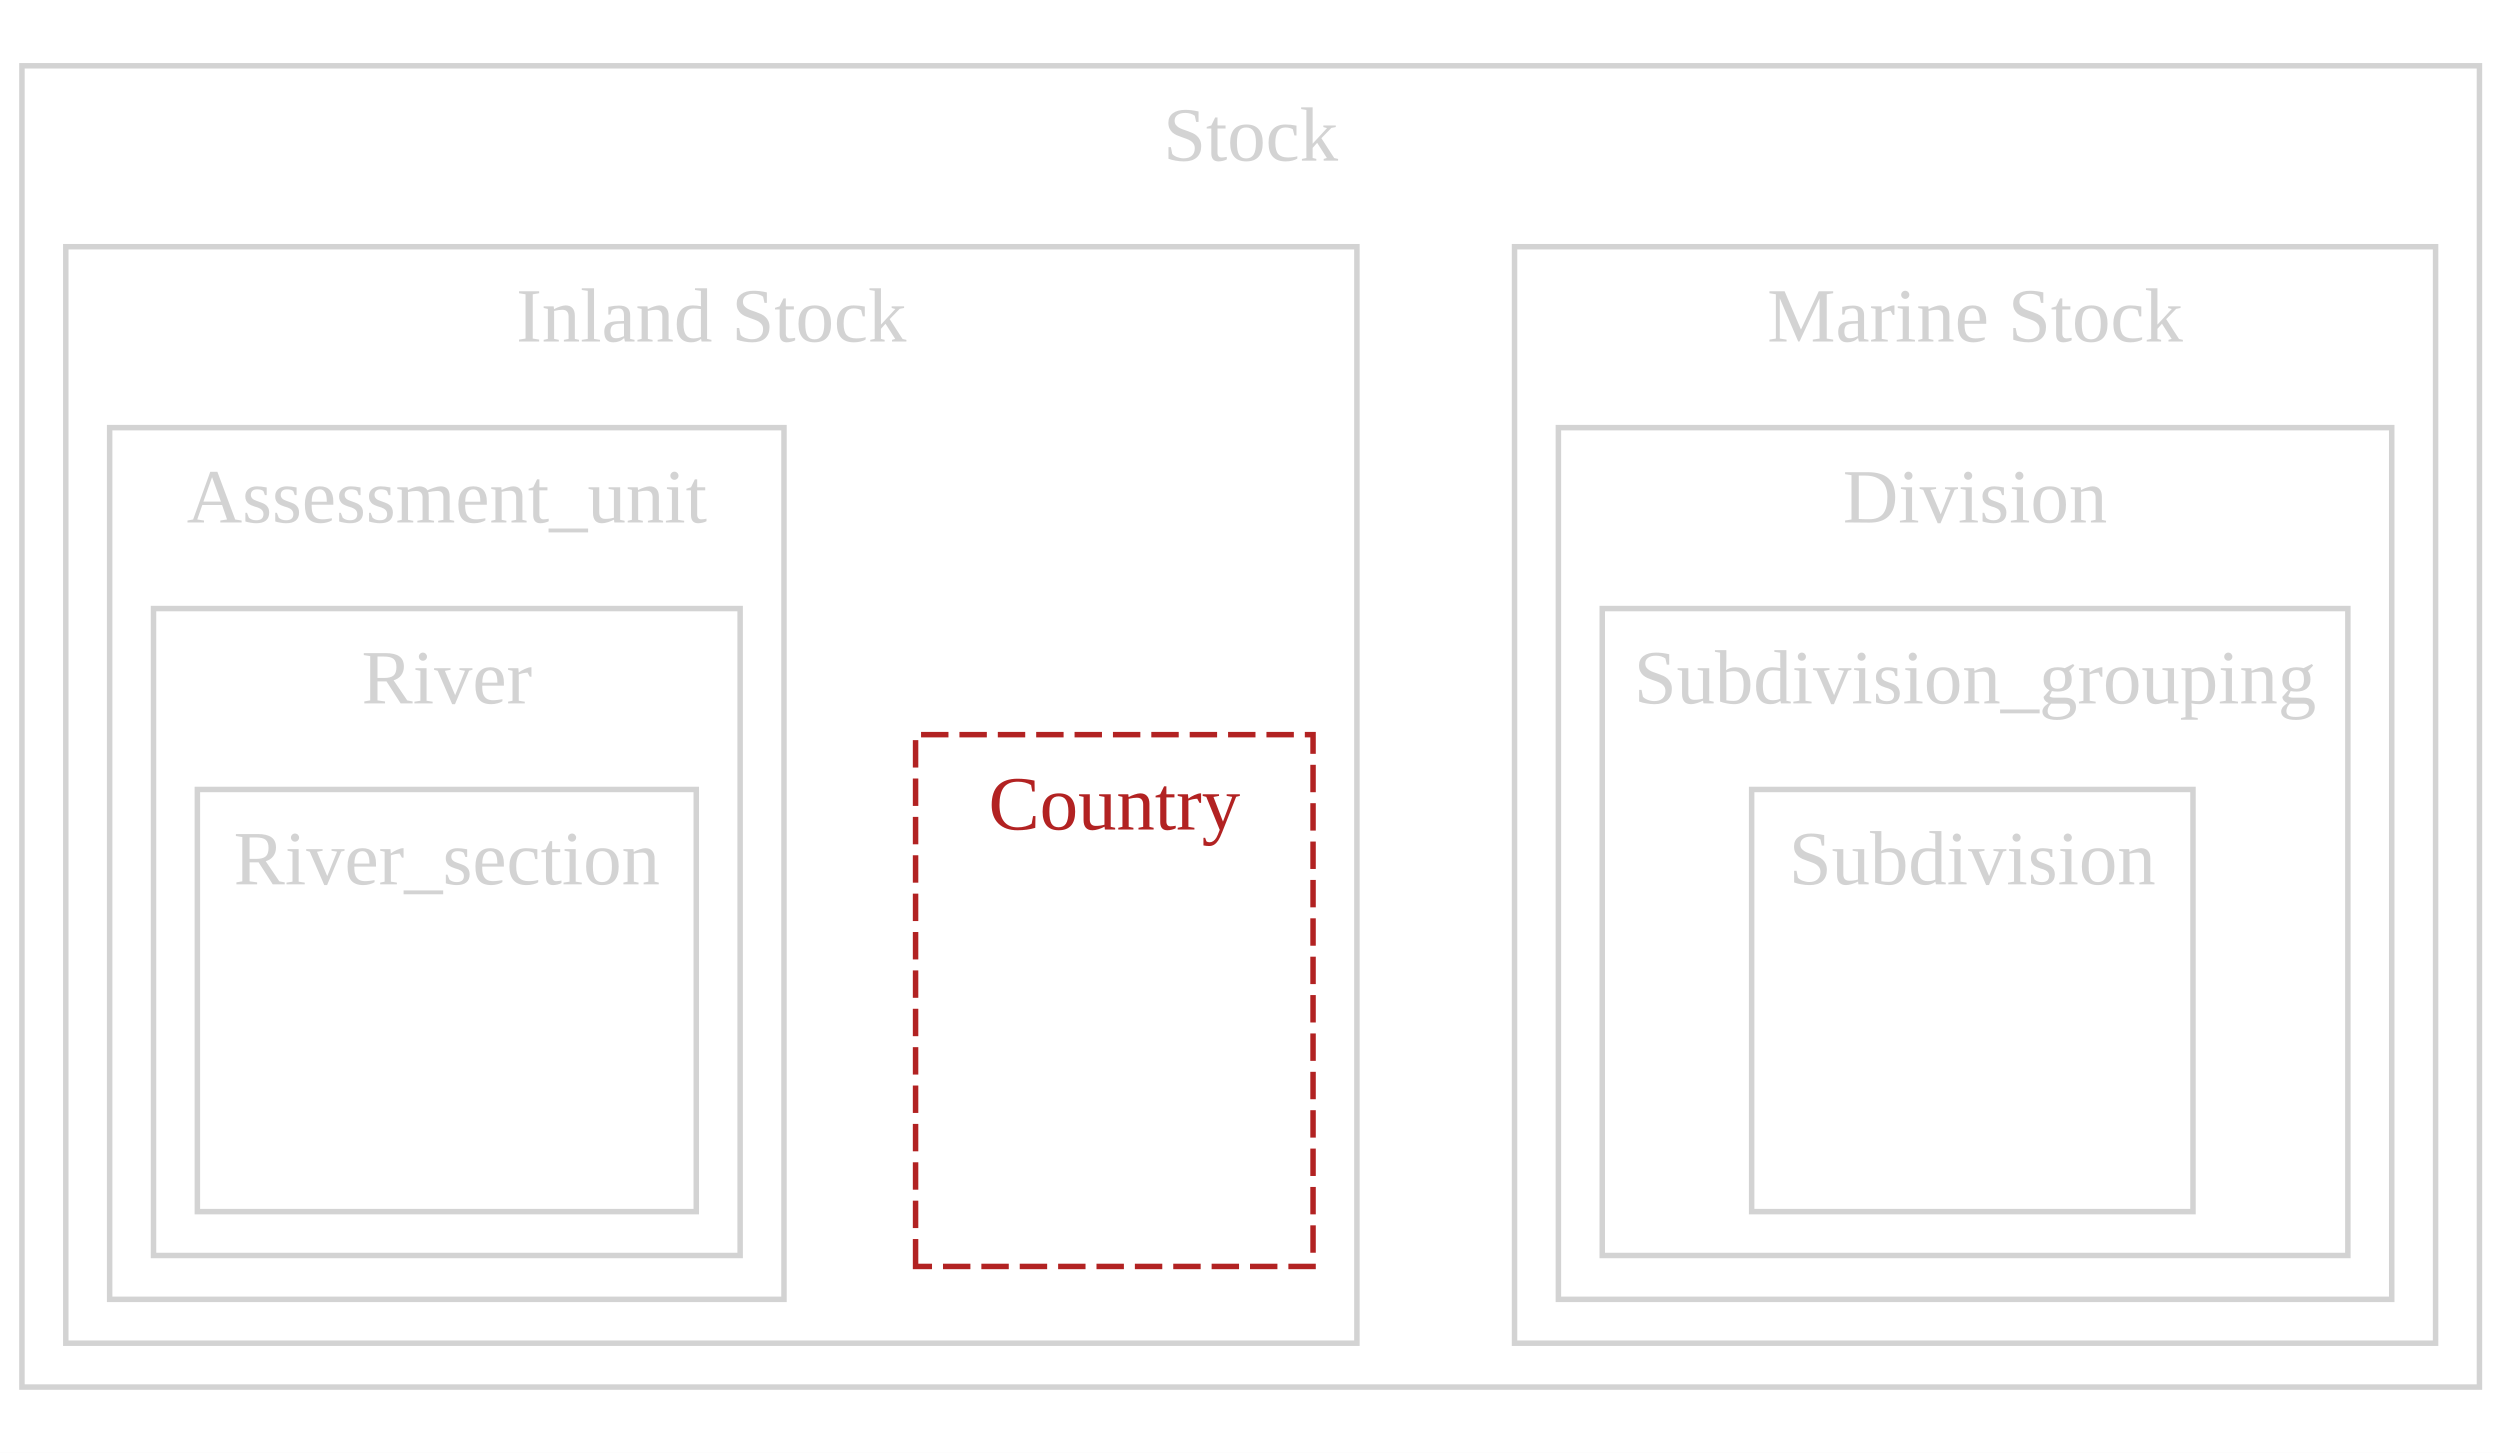
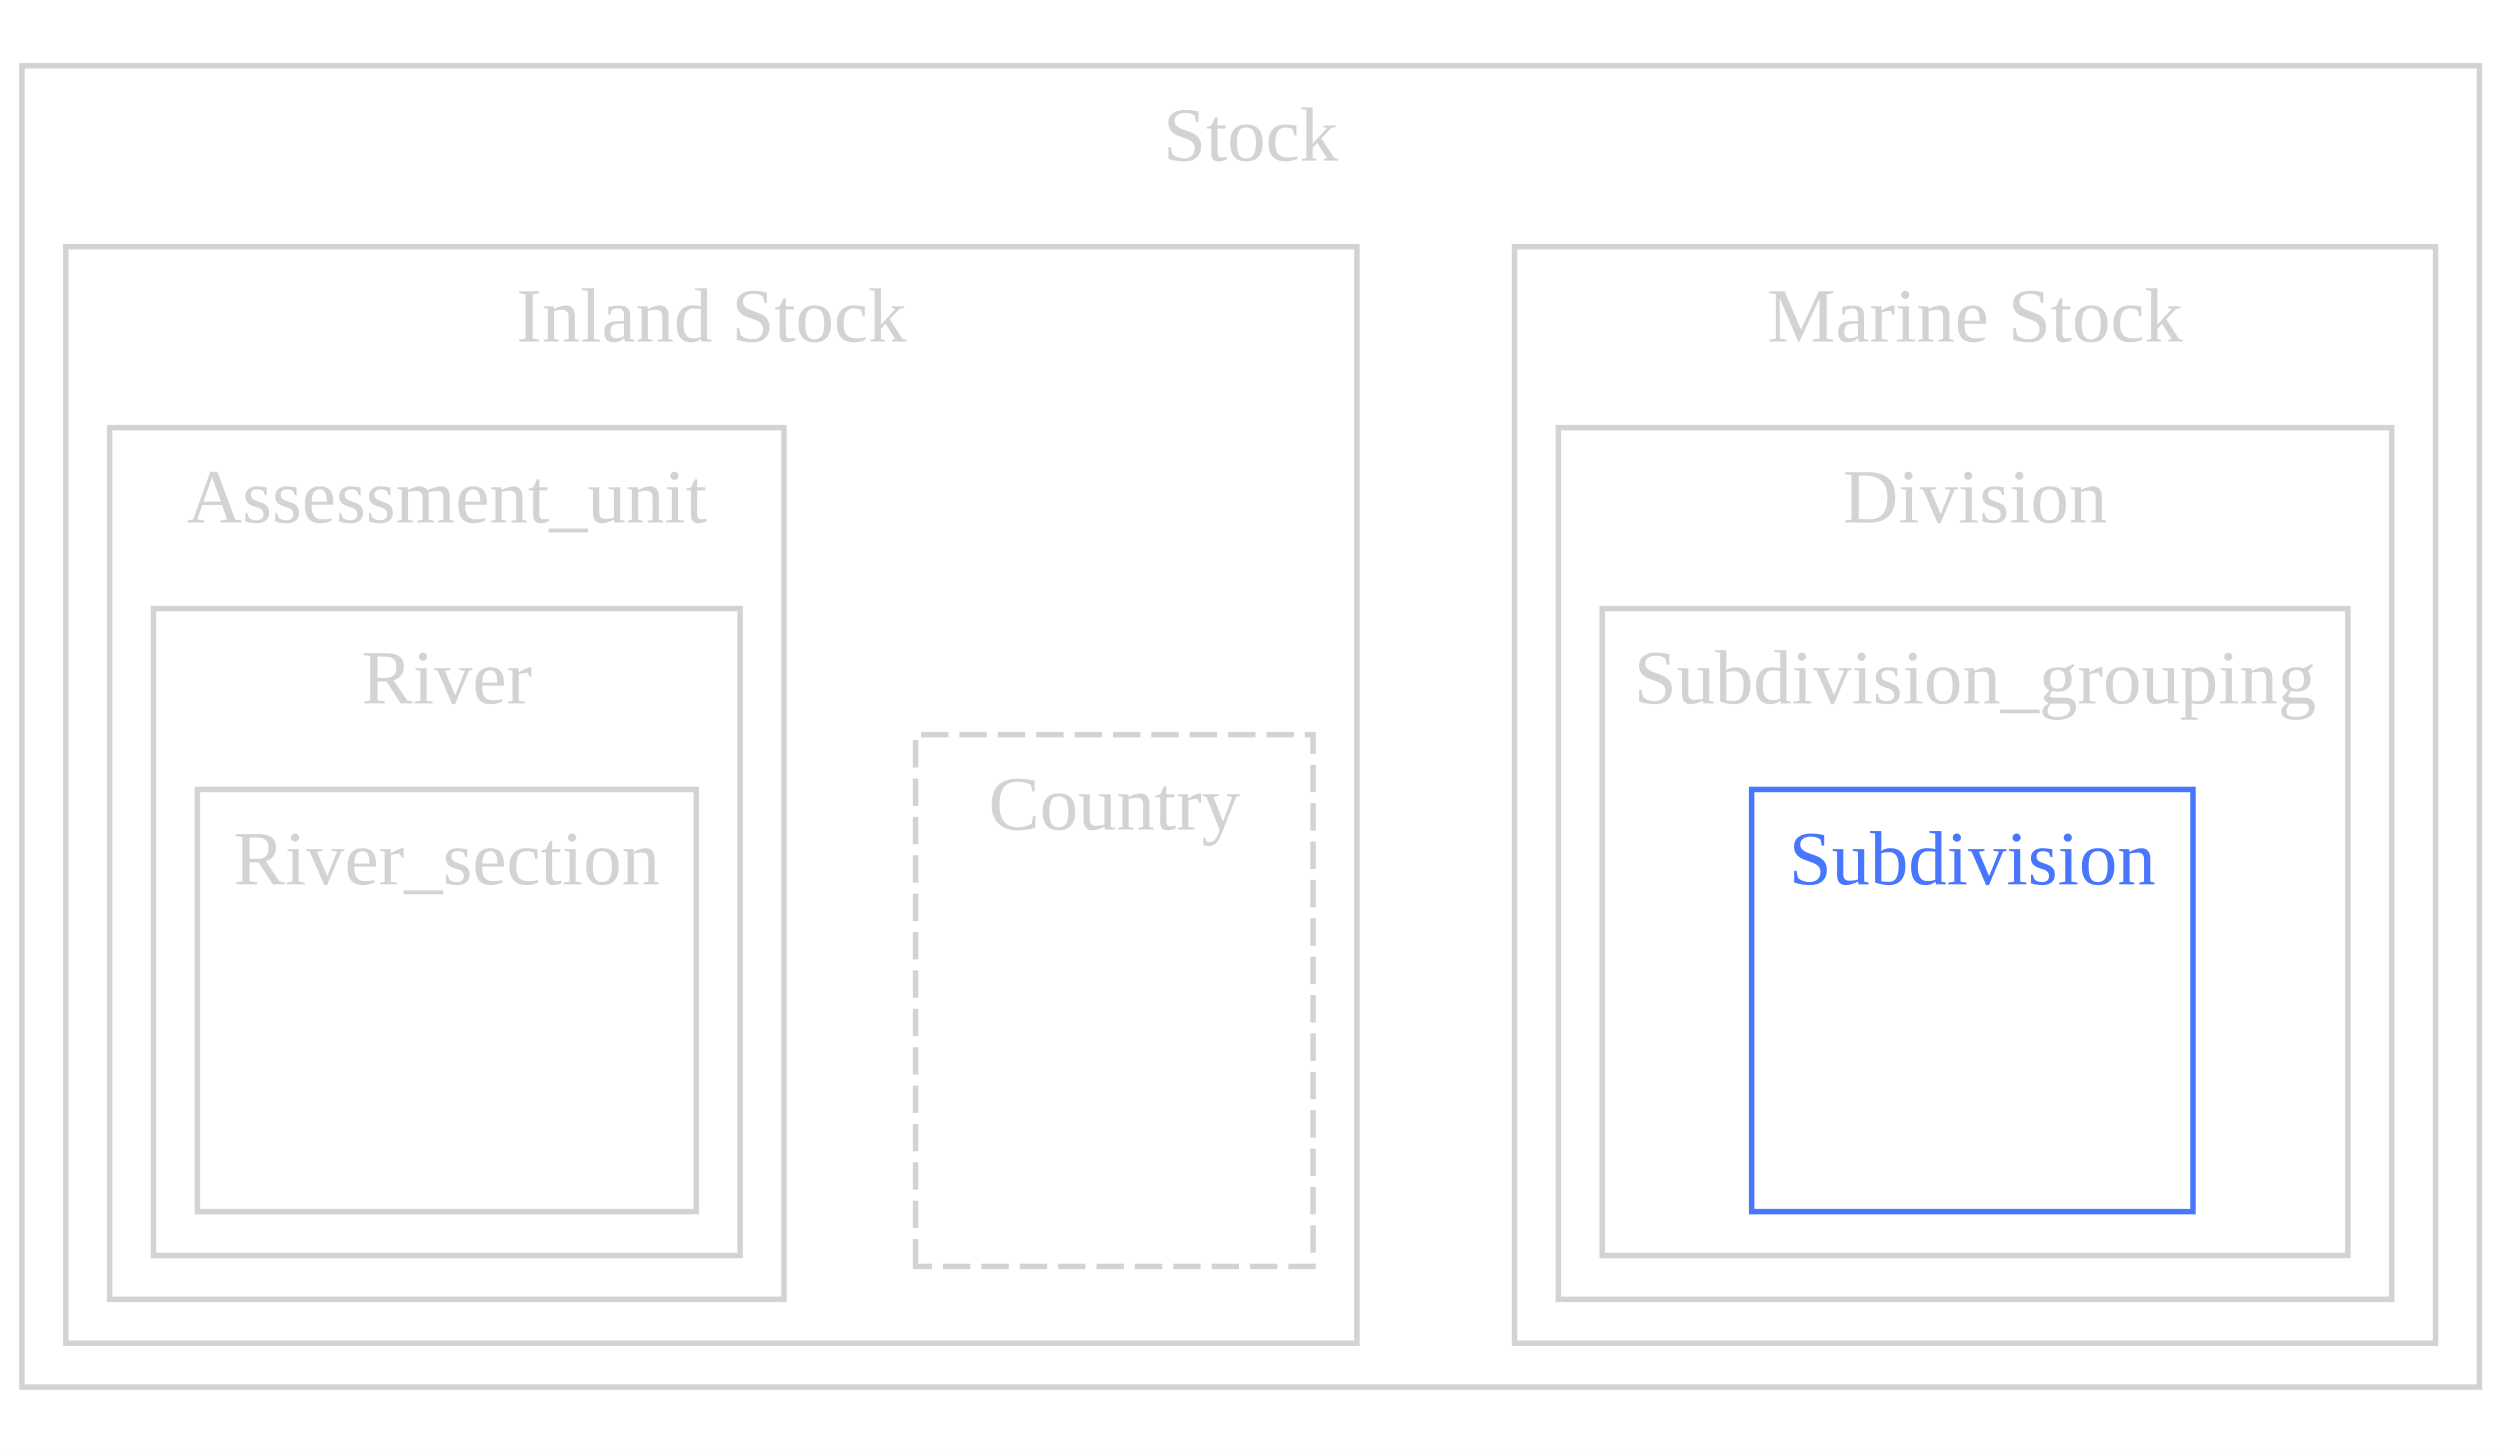
<svg xmlns="http://www.w3.org/2000/svg" width="456pt" height="265pt" viewBox="0.00 0.00 456.00 265.00">
  <g id="graph0" class="graph" transform="scale(1 1) rotate(0) translate(4 261)">
    <polygon fill="white" stroke="none" points="-4,4 -4,-261 452.25,-261 452.25,4 -4,4" />
    <g id="clust1" class="cluster">
      <polygon fill="none" stroke="lightgrey" points="0,-8 0,-249 448.25,-249 448.25,-8 0,-8" />
      <text xml:space="preserve" text-anchor="middle" x="224.12" y="-231.7" font-family="Times New Roman,serif" font-size="14.00" fill="lightgrey">Stock</text>
    </g>
    <g id="clust2" class="cluster">
      <polygon fill="none" stroke="lightgrey" points="8,-16 8,-216 243.5,-216 243.5,-16 8,-16" />
      <text xml:space="preserve" text-anchor="middle" x="125.75" y="-198.7" font-family="Times New Roman,serif" font-size="14.00" fill="lightgrey">Inland Stock</text>
    </g>
    <g id="clust3" class="cluster">
      <polygon fill="none" stroke="lightgrey" points="16,-24 16,-183 139,-183 139,-24 16,-24" />
      <text xml:space="preserve" text-anchor="middle" x="77.5" y="-165.7" font-family="Times New Roman,serif" font-size="14.00" fill="lightgrey">Assessment_unit</text>
    </g>
    <g id="clust4" class="cluster">
      <polygon fill="none" stroke="lightgrey" points="24,-32 24,-150 131,-150 131,-32 24,-32" />
      <text xml:space="preserve" text-anchor="middle" x="77.5" y="-132.7" font-family="Times New Roman,serif" font-size="14.00" fill="lightgrey">River</text>
    </g>
    <g id="clust5" class="cluster">
      <polygon fill="none" stroke="lightgrey" points="32,-40 32,-117 123,-117 123,-40 32,-40" />
      <text xml:space="preserve" text-anchor="middle" x="77.5" y="-99.7" font-family="Times New Roman,serif" font-size="14.00" fill="lightgrey">River_section</text>
    </g>
    <g id="clust6" class="cluster">
-       <polygon fill="none" stroke="firebrick" stroke-dasharray="5,2" points="163,-30 163,-127 235.5,-127 235.5,-30 163,-30" />
-       <text xml:space="preserve" text-anchor="middle" x="199.25" y="-109.7" font-family="Times New Roman,serif" font-size="14.00" fill="firebrick">Country</text>
+       <polygon fill="none" stroke="lightgrey" stroke-dasharray="5,2" points="163,-30 163,-127 235.5,-127 235.5,-30 163,-30" />
+       <text xml:space="preserve" text-anchor="middle" x="199.25" y="-109.7" font-family="Times New Roman,serif" font-size="14.00" fill="lightgrey">Country</text>
    </g>
    <g id="clust7" class="cluster">
      <polygon fill="none" stroke="lightgrey" points="272.25,-16 272.25,-216 440.25,-216 440.25,-16 272.25,-16" />
      <text xml:space="preserve" text-anchor="middle" x="356.25" y="-198.7" font-family="Times New Roman,serif" font-size="14.00" fill="lightgrey">Marine Stock</text>
    </g>
    <g id="clust8" class="cluster">
      <polygon fill="none" stroke="lightgrey" points="280.25,-24 280.25,-183 432.25,-183 432.25,-24 280.25,-24" />
      <text xml:space="preserve" text-anchor="middle" x="356.25" y="-165.7" font-family="Times New Roman,serif" font-size="14.00" fill="lightgrey">Division</text>
    </g>
    <g id="clust9" class="cluster">
      <polygon fill="none" stroke="lightgrey" points="288.25,-32 288.25,-150 424.25,-150 424.25,-32 288.25,-32" />
      <text xml:space="preserve" text-anchor="middle" x="356.25" y="-132.7" font-family="Times New Roman,serif" font-size="14.00" fill="lightgrey">Subdivision_grouping</text>
    </g>
    <g id="clust10" class="cluster">
-       <polygon fill="none" stroke="lightgrey" points="315.5,-40 315.5,-117 396,-117 396,-40 315.5,-40" />
-       <text xml:space="preserve" text-anchor="middle" x="355.75" y="-99.7" font-family="Times New Roman,serif" font-size="14.00" fill="lightgrey">Subdivision</text>
+       <polygon fill="none" stroke="#4876ff" points="315.5,-40 315.5,-117 396,-117 396,-40 315.5,-40" />
+       <text xml:space="preserve" text-anchor="middle" x="355.75" y="-99.7" font-family="Times New Roman,serif" font-size="14.00" fill="#4876ff">Subdivision</text>
    </g>
  </g>
</svg>
